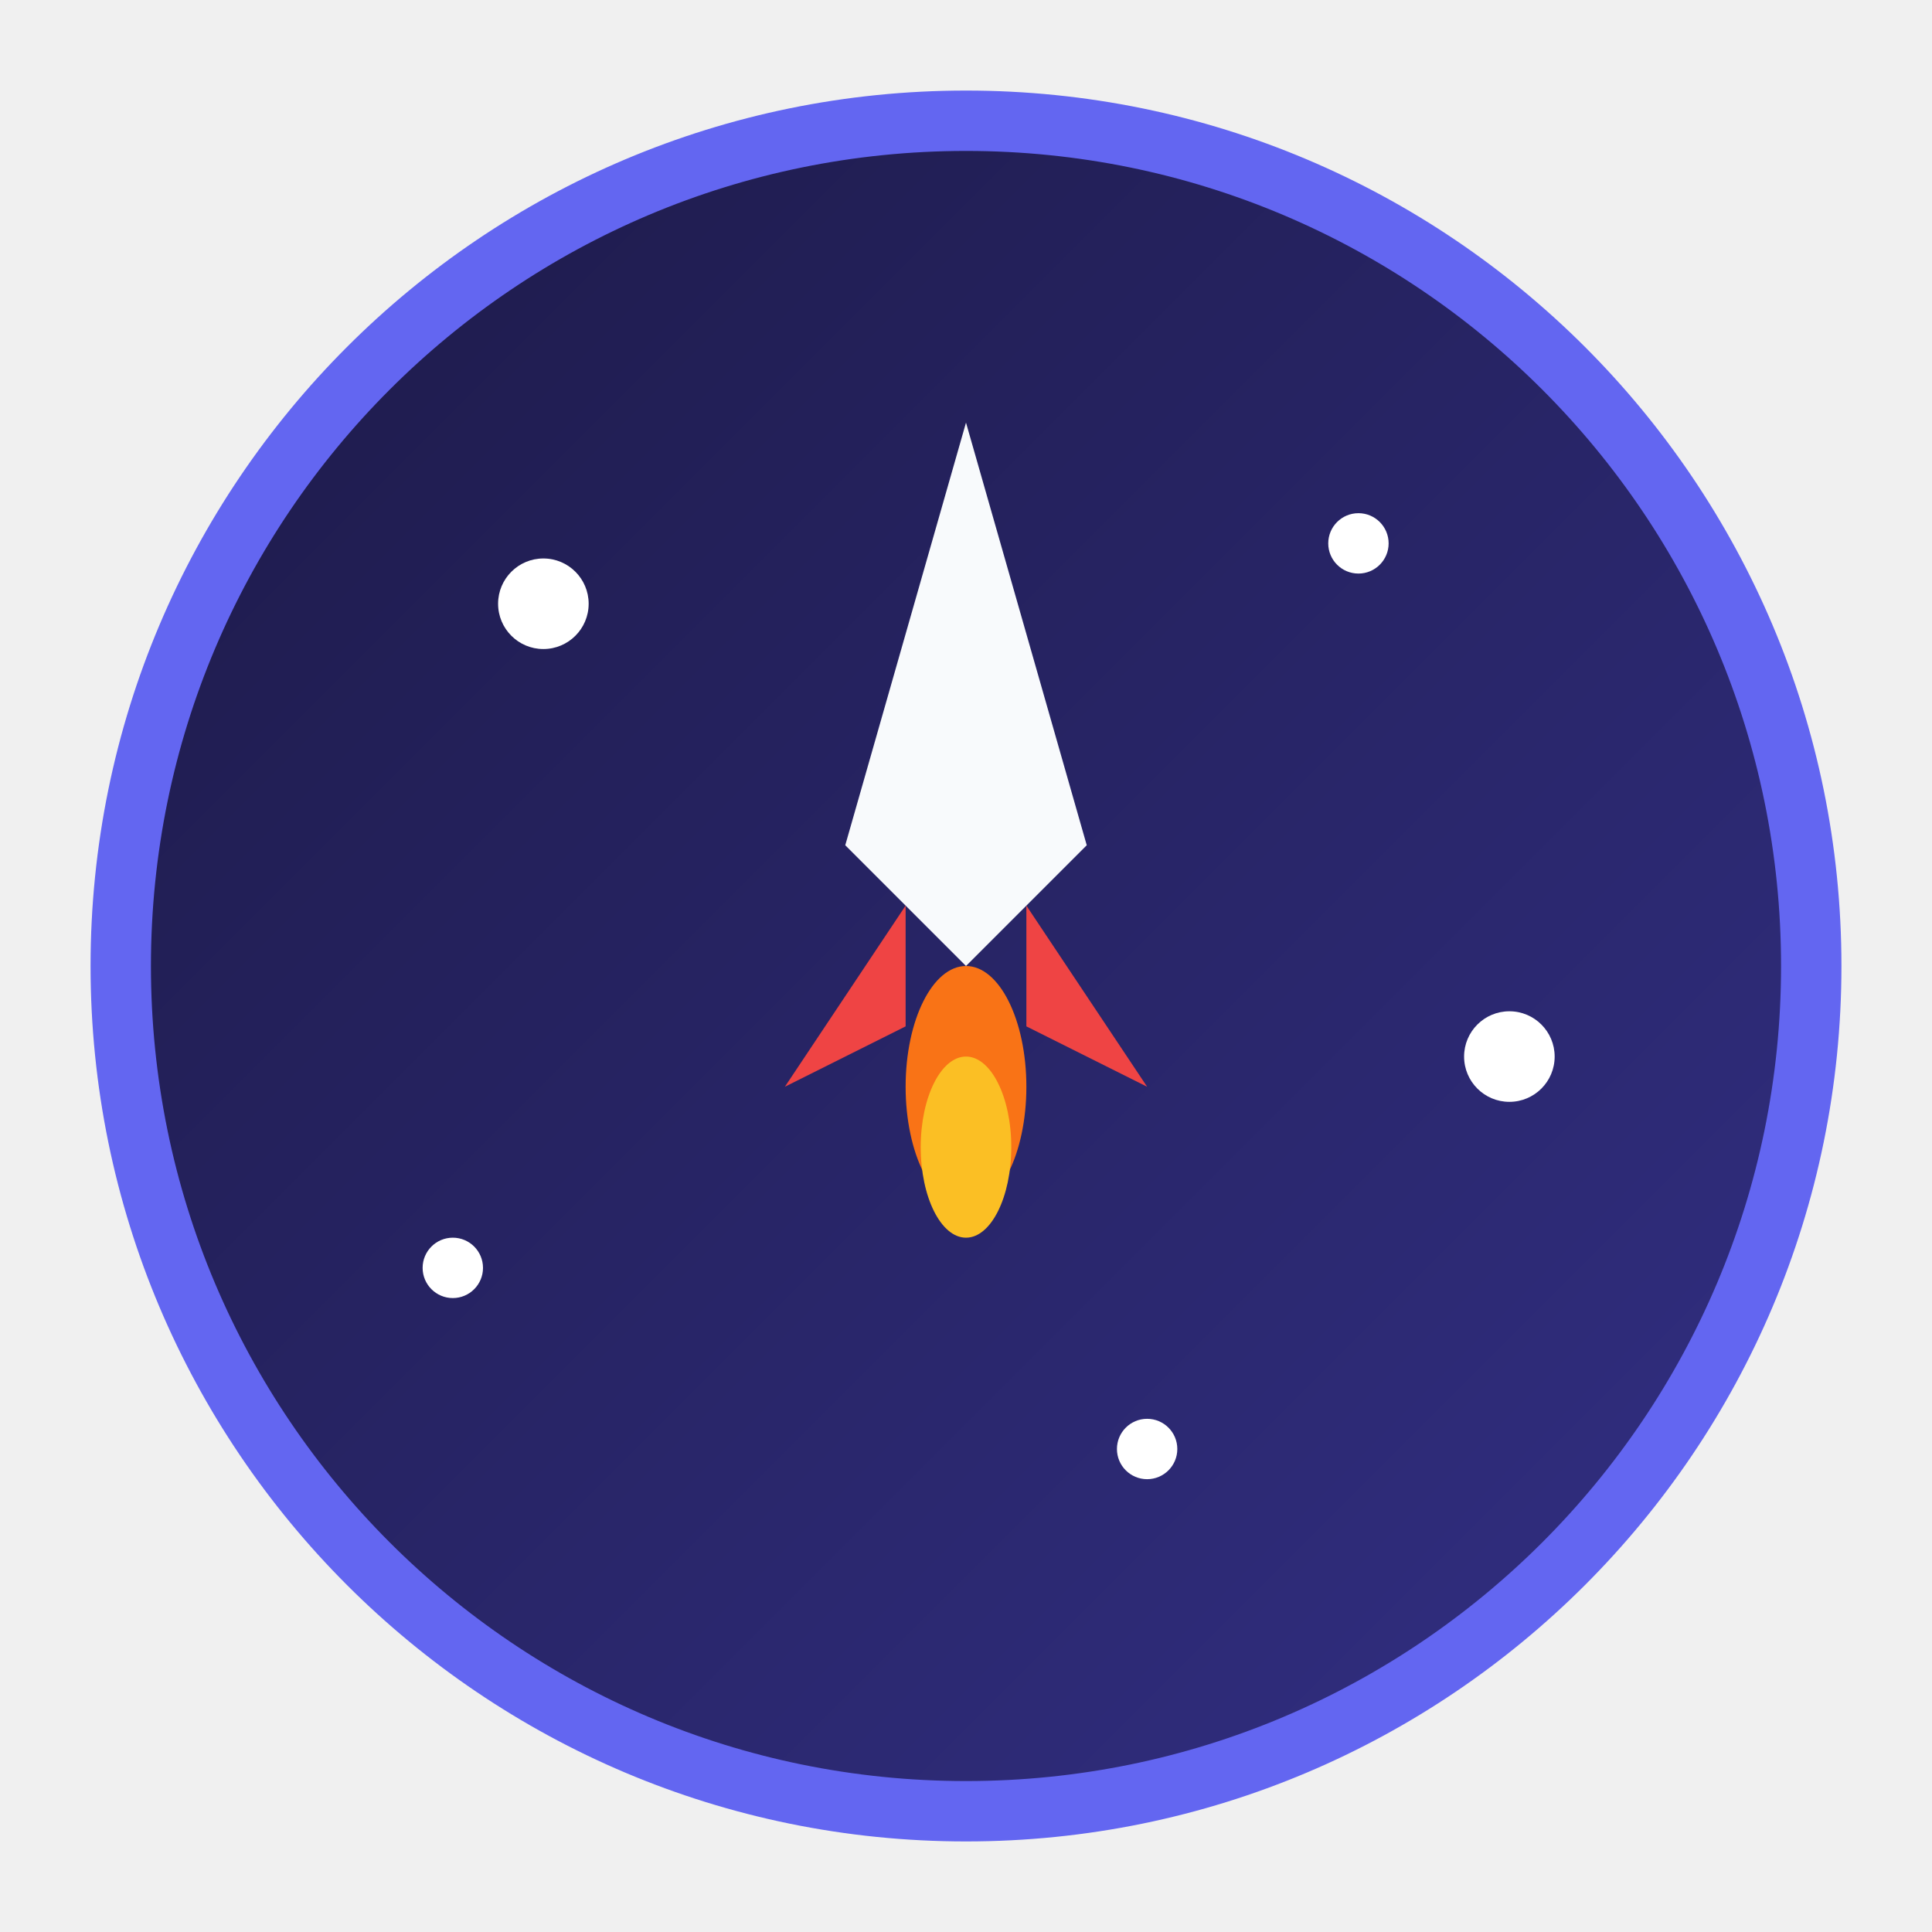
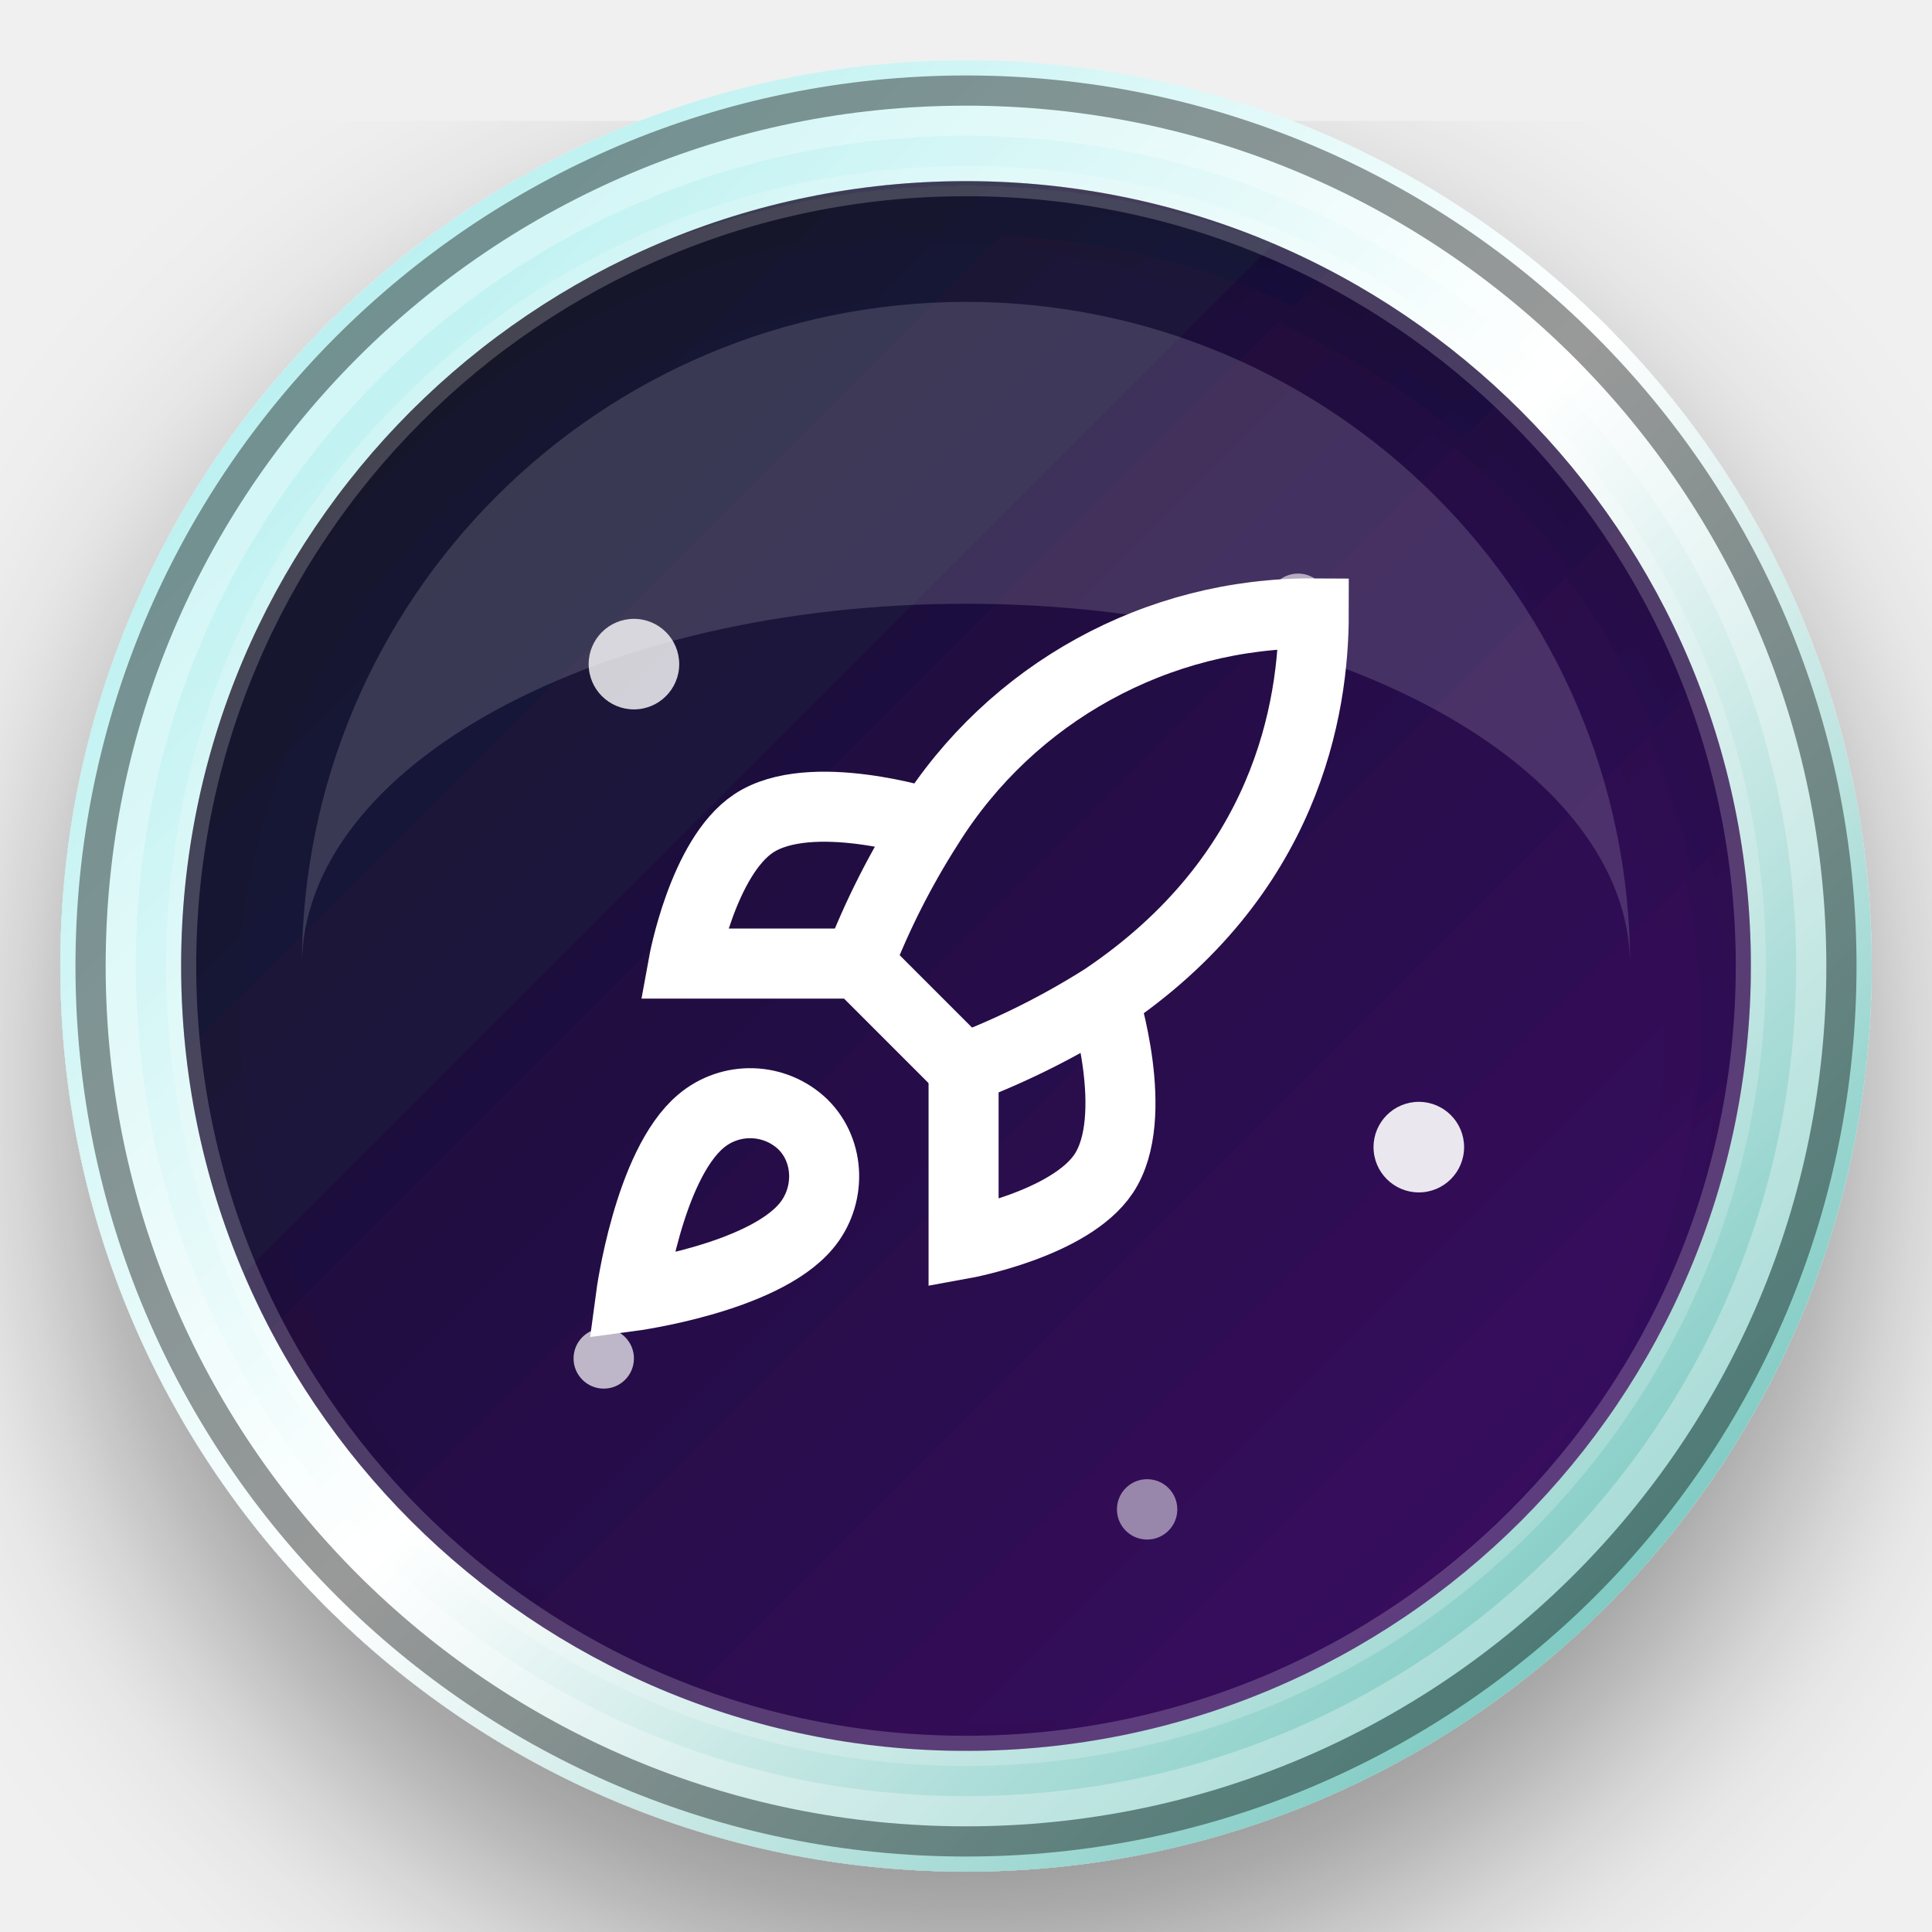
<svg xmlns="http://www.w3.org/2000/svg" width="64" height="64" viewBox="0 0 64 64" fill="none">
  <defs>
-     <linearGradient id="space-bg" x1="8" y1="8" x2="56" y2="56" gradientUnits="userSpaceOnUse">
-       <stop offset="0" stop-color="#1E1B4B" />
-       <stop offset="1" stop-color="#312E81" />
+     <filter id="badge-space-nerd_shadow" x="-50%" y="-50%" width="200%" height="200%">
+       <feDropShadow dx="0" dy="4" stdDeviation="4" flood-color="#000000" flood-opacity="0.4" />
+     </filter>
+     <filter id="badge-space-nerd_glow" x="-50%" y="-50%" width="200%" height="200%">
+       <feGaussianBlur stdDeviation="2.5" result="coloredBlur" />
+       <feMerge>
+         <feMergeNode in="coloredBlur" />
+         <feMergeNode in="SourceGraphic" />
+       </feMerge>
+     </filter>
+     <filter id="badge-space-nerd_inner_shadow">
+       <feOffset dx="0" dy="2" />
+       <feGaussianBlur stdDeviation="2" result="offset-blur" />
+       <feComposite operator="out" in="SourceGraphic" in2="offset-blur" result="inverse" />
+       <feFlood flood-color="black" flood-opacity="0.3" result="color" />
+       <feComposite operator="in" in="color" in2="inverse" result="shadow" />
+       <feComposite operator="over" in="shadow" in2="SourceGraphic" />
+     </filter>
+     <linearGradient id="badge-space-nerd_bg" x1="10" y1="10" x2="54" y2="54" gradientUnits="userSpaceOnUse">
+       <stop offset="0" stop-color="#0F172A" />
+       <stop offset="1" stop-color="#3B0764" />
+     </linearGradient>
+     <linearGradient id="badge-space-nerd_ring" x1="0%" y1="0%" x2="100%" y2="100%">
+       <stop offset="0%" stop-color="#A1EBEB" />
+       <stop offset="50%" stop-color="#FFFFFF" />
+       <stop offset="100%" stop-color="#4DB6AC" />
    </linearGradient>
  </defs>
-   <circle cx="32" cy="32" r="28" fill="url(#space-bg)" stroke="#6366F1" stroke-width="2" />
-   <circle cx="18" cy="20" r="1.5" fill="#FFF" />
-   <circle cx="45" cy="18" r="1" fill="#FFF" />
-   <circle cx="50" cy="35" r="1.5" fill="#FFF" />
-   <circle cx="15" cy="42" r="1" fill="#FFF" />
-   <circle cx="38" cy="48" r="1" fill="#FFF" />
-   <path d="M32 14 L36 28 L34 30 L32 32 L30 30 L28 28 Z" fill="#F8FAFC" />
-   <path d="M30 30 L26 36 L30 34 Z" fill="#EF4444" />
-   <path d="M34 30 L38 36 L34 34 Z" fill="#EF4444" />
-   <ellipse cx="32" cy="36" rx="2" ry="4" fill="#F97316" />
-   <ellipse cx="32" cy="38" rx="1.5" ry="3" fill="#FBBF24" />
+   <circle cx="32" cy="32" r="30" fill="url(#badge-space-nerd_ring)" filter="url(#badge-space-nerd_shadow)" />
+   <circle cx="32" cy="32" r="28" fill="none" stroke="#FFFFFF" stroke-opacity="0.3" stroke-width="1" />
+   <circle cx="32" cy="32" r="29" fill="none" stroke="#000000" stroke-opacity="0.4" stroke-width="1" />
+   <circle cx="32" cy="32" r="26" fill="url(#badge-space-nerd_bg)" filter="url(#badge-space-nerd_inner_shadow)" />
+   <path d="M 10,32 A 22,22 0 0,1 54,32 A 22,12 0 0,0 10,32 Z" fill="#ffffff" opacity="0.15" />
+   <circle cx="32" cy="32" r="26" fill="none" stroke="#ffffff" stroke-opacity="0.2" stroke-width="1" />
+   <circle cx="21" cy="22" r="1.5" fill="#FFF" opacity="0.8" />
+   <circle cx="43" cy="20" r="1" fill="#FFF" opacity="0.6" />
+   <circle cx="47" cy="38" r="1.5" fill="#FFF" opacity="0.9" />
+   <circle cx="20" cy="45" r="1" fill="#FFF" opacity="0.7" />
+   <circle cx="38" cy="50" r="1" fill="#FFF" opacity="0.5" />
+   <g transform="translate(18, 18) scale(1.16)">
+     <path d="M4.5 16.5c-1.5 1.26-2 5-2 5s3.74-.5 5-2c.71-.84.7-2.13-.09-2.91a2.18 2.18 0 0 0-2.91-.09z" fill="none" stroke="#FFF" stroke-width="2" />
+     <path d="m12 15-3-3a22 22 0 0 1 2-3.95A12.88 12.88 0 0 1 22 2c0 2.72-.78 7.5-6 11a22.35 22.35 0 0 1-4 2z" fill="none" stroke="#FFF" stroke-width="2" />
+     <path d="M9 12H4s.55-3.03 2-4c1.62-1.08 5 0 5 0" fill="none" stroke="#FFF" stroke-width="2" />
+     <path d="M12 15v5s3.03-.55 4-2c1.08-1.62 0-5 0-5" fill="none" stroke="#FFF" stroke-width="2" />
+   </g>
</svg>
